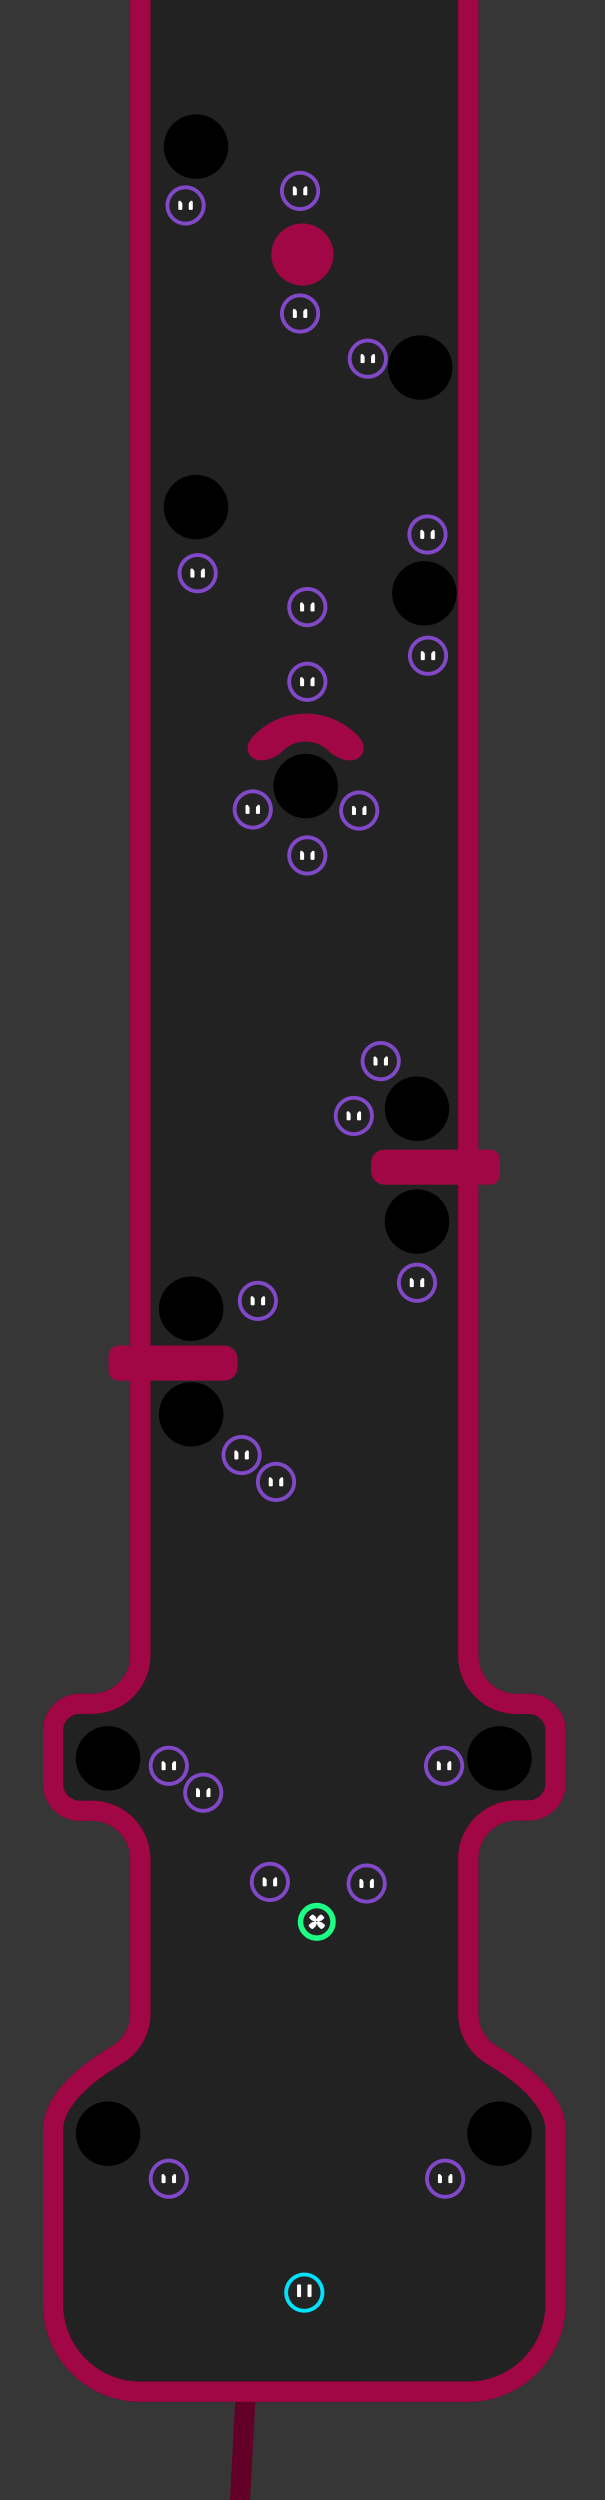
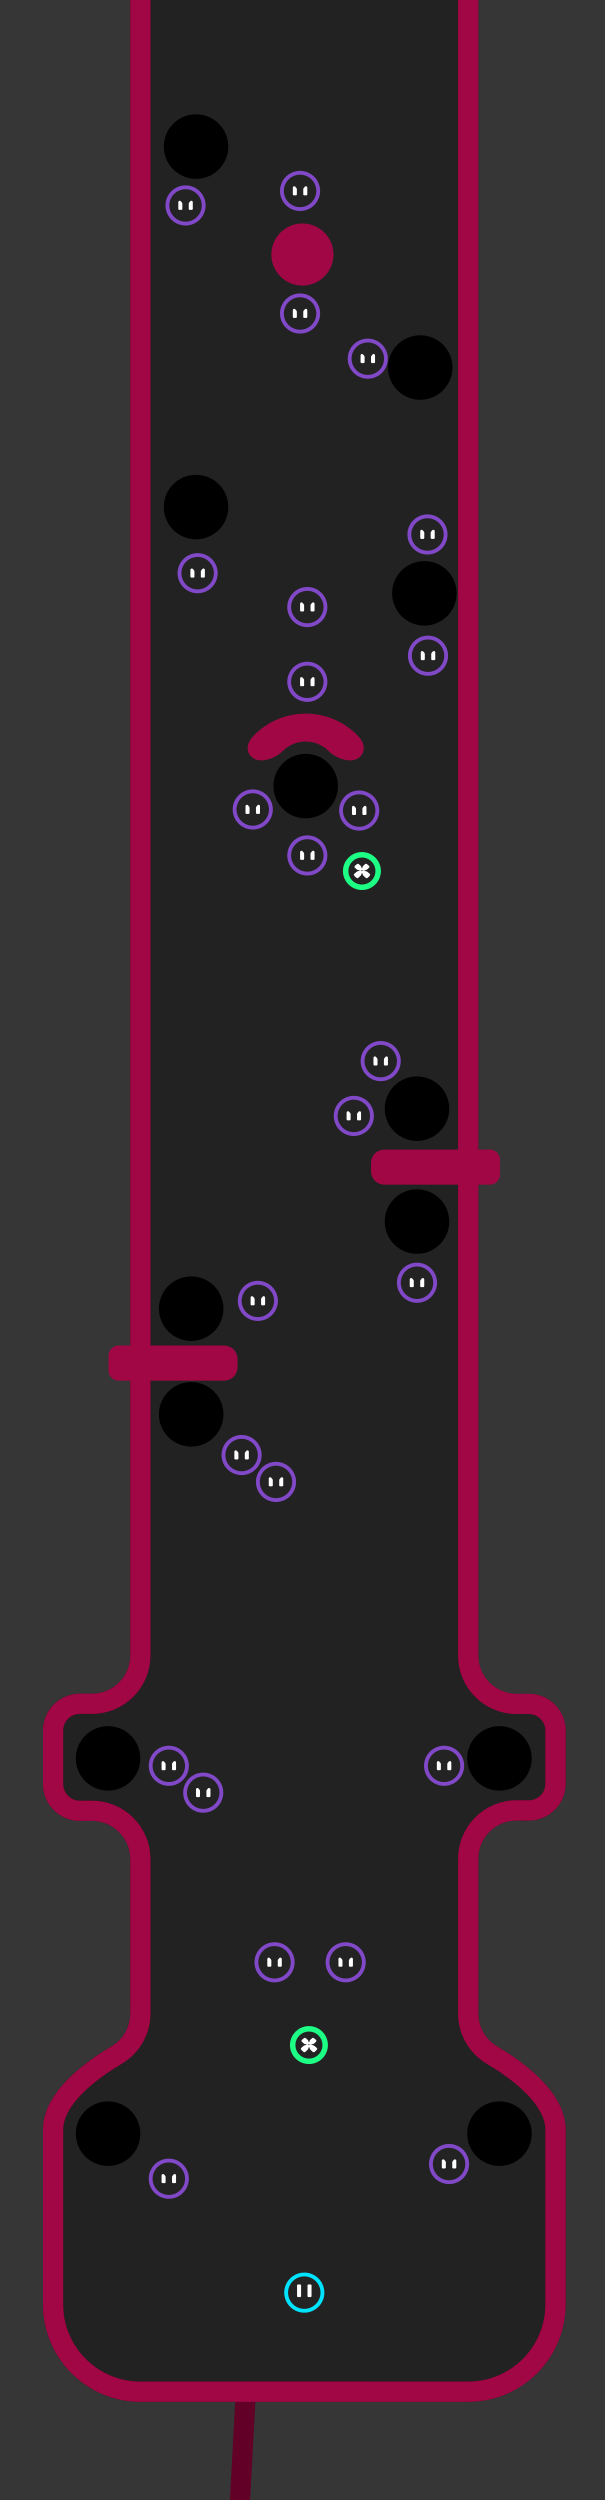
<svg xmlns="http://www.w3.org/2000/svg" width="750px" height="3100px" version="1.1" xml:space="preserve" style="fill-rule:evenodd;clip-rule:evenodd;stroke-linecap:round;stroke-linejoin:round;stroke-miterlimit:1.5;">
  <rect id="Level-intro" x="-0" y="0" width="750" height="3100" style="fill:#222;" />
  <clipPath id="_clip1">
    <rect x="-0" y="0" width="750" height="3100" />
  </clipPath>
  <g clip-path="url(#_clip1)">
    <path id="_-background-" d="M449.667,2965.72l-275.59,-0c-59.744,-0 -108.25,-48.506 -108.25,-108.25l0,-216.5c0,-39.247 46.713,-73.644 78.767,-92.627c18.271,-10.793 29.482,-30.436 29.482,-51.657c-0,-38.078 0,-104.612 0,-191.3c0,-15.913 -6.321,-31.174 -17.573,-42.426c-11.252,-11.252 -26.514,-17.574 -42.427,-17.574c-8.861,0 -15.082,0 -15.082,0c-18.305,0 -33.167,-14.861 -33.167,-33.166l0,-66.334c0,-18.305 14.862,-33.166 33.167,-33.166l15.083,-0c33.137,-0 60,-26.863 60,-60c0,-669.985 0,-2150 0,-2150l-478.077,-4l-0,3582.28l765.327,-0l-11.66,-515.28Z" style="fill:#363636;stroke:#4e001f;stroke-width:25px;" />
    <path id="_-background-1" d="M277.077,3481l742.855,-0l0,-3549.74l-439.355,-0l0,2121.63c0,15.913 6.322,31.174 17.574,42.427c11.252,11.252 26.513,17.573 42.426,17.573l15.25,0c18.214,0 33,14.787 33,33l0,66c0,18.213 -14.786,33 -33,33l-15.25,0c-15.913,0 -31.174,6.322 -42.426,17.574c-11.252,11.252 -17.574,26.513 -17.574,42.426l0,191.8c0,21.222 11.211,40.865 29.483,51.659c32.054,18.981 78.767,53.378 78.767,92.625l0,216.5c0,59.744 -48.505,108.25 -108.25,108.25l-275.759,-0l-27.741,515.28Z" style="fill:#363636;stroke:#620027;stroke-width:25px;" />
    <path id="_-collision-" d="M580.577,-64.951l0,2117.83c0,15.913 6.322,31.174 17.574,42.427c11.252,11.252 26.513,17.573 42.426,17.573l15.25,0c18.214,0 33,14.787 33,33l0,66c0,18.213 -14.786,33 -33,33l-15.25,0c-15.913,0 -31.174,6.322 -42.426,17.574c-11.252,11.252 -17.574,26.513 -17.574,42.426l0,191.8c0,21.222 11.211,40.865 29.483,51.659c32.054,18.981 78.767,53.378 78.767,92.625l0,216.5c0,59.744 -48.505,108.25 -108.25,108.25l-406.5,-0c-59.744,-0 -108.25,-48.506 -108.25,-108.25l0,-216.5c0,-39.247 46.713,-73.644 78.767,-92.627c18.271,-10.793 29.482,-30.436 29.482,-51.657c-0,-38.078 0,-104.612 0,-191.3c0,-15.913 -6.321,-31.174 -17.573,-42.426c-11.252,-11.252 -26.514,-17.574 -42.427,-17.574c-8.861,0 -15.082,0 -15.082,0c-18.305,0 -33.167,-14.861 -33.167,-33.166l0,-66.334c0,-18.305 14.862,-33.166 33.167,-33.166l15.083,-0c33.137,-0 60,-26.863 60,-60c0,-668.402 0,-2121.46 0,-2121.46" style="fill:none;stroke:#a10745;stroke-width:25px;" />
    <g id="Holes">
      <g id="Hole">
        <circle id="holePos" cx="133.994" cy="2180.42" r="40" />
      </g>
      <g id="Hole1">
        <circle id="holePos1" cx="133.994" cy="2645.75" r="40" />
      </g>
      <g id="Hole2">
        <circle id="holePos2" cx="619.327" cy="2180.42" r="40" />
      </g>
      <g id="Hole3">
        <circle id="holePos3" cx="237.077" cy="1753.75" r="40" />
      </g>
      <g id="Hole4">
        <circle id="holePos4" cx="517.077" cy="1514.75" r="40" />
      </g>
      <g id="Hole5">
        <circle id="holePos5" cx="237.077" cy="1622.75" r="40" />
      </g>
      <g id="Hole6">
        <circle id="holePos6" cx="517.077" cy="1374.75" r="40" />
      </g>
      <g id="Hole7">
        <circle id="holePos7" cx="243.077" cy="628.752" r="40" />
      </g>
      <g id="Hole8">
        <circle id="holePos8" cx="243.077" cy="181.752" r="40" />
      </g>
      <g id="Hole9">
        <circle id="holePos9" cx="521.077" cy="455.752" r="40" />
      </g>
      <g id="Hole10">
        <circle id="holePos10" cx="379.077" cy="974.752" r="40" />
      </g>
      <g id="Hole11">
        <circle id="holePos11" cx="526.216" cy="735.752" r="40" />
      </g>
      <path id="_-collision-1" d="M370.757,897.824c11.069,-0.998 16.591,-0.005 16.591,-0.005c16.974,1.811 33.461,9.216 46.46,22.215c14.515,14.515 -7.53,12.318 -17.424,2.424c-20.59,-20.59 -54.023,-20.59 -74.613,0c-9.894,9.894 -31.94,12.091 -17.424,-2.424c12.986,-12.986 29.453,-20.389 46.41,-22.21c2.765,-0.297 9.013,-0.805 16.591,-0.005" style="fill:#a10745;stroke:#a10745;stroke-width:25.03px;" />
      <g id="Hole12">
        <circle id="holePos12" cx="619.327" cy="2645.75" r="40" />
      </g>
    </g>
    <g id="Player">
      <circle id="start" cx="377.327" cy="2842.86" r="22.5" style="fill:#232323;stroke:#00e3ff;stroke-width:4.77px;" />
      <g>
        <path d="M373.355,2833.95l-0,13.167c-0,0.69 -0.56,1.25 -1.25,1.25l-2.5,0c-0.69,0 -1.25,-0.56 -1.25,-1.25l-0,-13.167c-0,-0.689 0.56,-1.25 1.25,-1.25l2.5,0c0.69,0 1.25,0.561 1.25,1.25Z" style="fill:#fff;" />
        <path d="M386.3,2833.95l0,13.167c0,0.69 -0.56,1.25 -1.25,1.25l-2.5,0c-0.69,0 -1.25,-0.56 -1.25,-1.25l0,-13.167c0,-0.689 0.56,-1.25 1.25,-1.25l2.5,0c0.69,0 1.25,0.561 1.25,1.25Z" style="fill:#fff;" />
      </g>
    </g>
    <g id="Enemies">
      <g id="Enemy">
        <circle id="enemyPos" cx="209.327" cy="2701.59" r="22.5" style="fill:#232323;stroke:#8148c8;stroke-width:4.77px;" />
        <g>
          <path d="M204.842,2698.05c0.331,0.398 0.513,0.899 0.513,1.416c-0,1.87 -0,6.366 -0,6.366c-0,0.69 -0.56,1.25 -1.25,1.25l-2.5,0c-0.69,0 -1.25,-0.56 -1.25,-1.25c-0,0 -0,-4.605 -0,-8.369c-0,-0.731 0.458,-1.384 1.145,-1.633c0.688,-0.249 1.458,-0.041 1.926,0.521c0.549,0.658 1.059,1.27 1.416,1.699Z" style="fill:#fff;" />
          <path d="M213.813,2698.05c-0.332,0.398 -0.513,0.899 -0.513,1.416c0,1.87 0,6.366 0,6.366c0,0.69 0.56,1.25 1.25,1.25l2.5,0c0.69,0 1.25,-0.56 1.25,-1.25c0,0 0,-4.605 0,-8.369c0,-0.731 -0.458,-1.384 -1.146,-1.633c-0.687,-0.249 -1.457,-0.041 -1.925,0.521c-0.549,0.658 -1.059,1.27 -1.416,1.699Z" style="fill:#fff;" />
        </g>
      </g>
      <g id="Enemy1">
        <circle id="enemyPos1" cx="209.327" cy="2189.59" r="22.5" style="fill:#232323;stroke:#8148c8;stroke-width:4.77px;" />
        <g>
          <path d="M204.842,2186.05c0.331,0.398 0.513,0.899 0.513,1.416l-0,6.366c-0,0.69 -0.56,1.25 -1.25,1.25l-2.5,0c-0.69,0 -1.25,-0.56 -1.25,-1.25l-0,-8.369c-0,-0.731 0.458,-1.384 1.145,-1.633c0.688,-0.249 1.458,-0.041 1.926,0.521c0.549,0.658 1.059,1.27 1.416,1.699Z" style="fill:#fff;" />
          <path d="M213.813,2186.05c-0.332,0.398 -0.513,0.899 -0.513,1.416c0,1.87 0,6.366 0,6.366c0,0.69 0.56,1.25 1.25,1.25l2.5,0c0.69,0 1.25,-0.56 1.25,-1.25l0,-8.369c0,-0.731 -0.458,-1.384 -1.146,-1.633c-0.687,-0.249 -1.457,-0.041 -1.925,0.521c-0.549,0.658 -1.059,1.27 -1.416,1.699Z" style="fill:#fff;" />
        </g>
      </g>
      <g id="Enemy2">
        <circle id="enemyPos2" cx="550.661" cy="2189.59" r="22.5" style="fill:#232323;stroke:#8148c8;stroke-width:4.77px;" />
        <g>
          <path d="M546.175,2186.05c0.332,0.398 0.513,0.899 0.513,1.416c0,1.87 0,6.366 0,6.366c0,0.69 -0.56,1.25 -1.25,1.25l-2.5,0c-0.69,0 -1.25,-0.56 -1.25,-1.25l0,-8.369c0,-0.731 0.458,-1.384 1.146,-1.633c0.687,-0.249 1.457,-0.041 1.925,0.521c0.549,0.658 1.059,1.27 1.416,1.699Z" style="fill:#fff;" />
          <path d="M555.146,2186.05c-0.331,0.398 -0.513,0.899 -0.513,1.416l0,6.366c0,0.69 0.56,1.25 1.25,1.25l2.5,0c0.69,0 1.25,-0.56 1.25,-1.25l0,-8.369c0,-0.731 -0.458,-1.384 -1.145,-1.633c-0.688,-0.249 -1.458,-0.041 -1.926,0.521c-0.549,0.658 -1.058,1.27 -1.416,1.699Z" style="fill:#fff;" />
        </g>
      </g>
      <g id="Enemy3">
-         <circle id="enemyPos3" cx="454.661" cy="2335.59" r="22.5" style="fill:#232323;stroke:#8148c8;stroke-width:4.77px;" />
-         <g>
-           <path d="M450.175,2332.05c0.332,0.398 0.513,0.899 0.513,1.416c0,1.87 0,6.366 0,6.366c0,0.69 -0.56,1.25 -1.25,1.25l-2.5,0c-0.69,0 -1.25,-0.56 -1.25,-1.25l0,-8.369c0,-0.731 0.458,-1.384 1.146,-1.633c0.687,-0.249 1.457,-0.041 1.925,0.521c0.549,0.658 1.059,1.27 1.416,1.699Z" style="fill:#fff;" />
-           <path d="M459.146,2332.05c-0.331,0.398 -0.513,0.899 -0.513,1.416c0,1.87 0,6.366 0,6.366c0,0.69 0.56,1.25 1.25,1.25l2.5,0c0.69,0 1.25,-0.56 1.25,-1.25l0,-8.369c0,-0.731 -0.458,-1.384 -1.145,-1.633c-0.688,-0.249 -1.458,-0.041 -1.926,0.521c-0.549,0.658 -1.058,1.27 -1.416,1.699Z" style="fill:#fff;" />
+         <circle id="enemyPos3" cx="428.642" cy="2433.25" r="22.5" style="fill:#232323;stroke:#8148c8;stroke-width:4.77px;" />
+         <g>
+           <path d="M424.157,2429.72c0.331,0.397 0.513,0.898 0.513,1.416c-0,1.87 -0,6.366 -0,6.366c-0,0.69 -0.56,1.25 -1.25,1.25l-2.5,-0c-0.69,-0 -1.25,-0.56 -1.25,-1.25l-0,-8.369c-0,-0.732 0.458,-1.385 1.145,-1.633c0.688,-0.249 1.458,-0.041 1.926,0.521c0.549,0.658 1.059,1.27 1.416,1.699Z" style="fill:#fff;" />
+           <path d="M433.128,2429.72c-0.332,0.397 -0.513,0.898 -0.513,1.416c-0,1.87 -0,6.366 -0,6.366c-0,0.69 0.56,1.25 1.25,1.25l2.5,-0c0.69,-0 1.25,-0.56 1.25,-1.25l-0,-8.369c-0,-0.732 -0.458,-1.385 -1.146,-1.633c-0.687,-0.249 -1.457,-0.041 -1.925,0.521c-0.549,0.658 -1.059,1.27 -1.416,1.699Z" style="fill:#fff;" />
        </g>
      </g>
      <g id="Enemy4">
-         <circle id="enemyPos4" cx="334.661" cy="2333.59" r="22.5" style="fill:#232323;stroke:#8148c8;stroke-width:4.77px;" />
-         <g>
-           <path d="M330.175,2330.05c0.332,0.398 0.513,0.899 0.513,1.416c0,1.87 0,6.366 0,6.366c0,0.69 -0.56,1.25 -1.25,1.25l-2.5,0c-0.69,0 -1.25,-0.56 -1.25,-1.25l0,-8.369c0,-0.731 0.458,-1.384 1.146,-1.633c0.687,-0.249 1.457,-0.041 1.925,0.521c0.549,0.658 1.059,1.27 1.416,1.699Z" style="fill:#fff;" />
-           <path d="M339.146,2330.05c-0.331,0.398 -0.513,0.899 -0.513,1.416c0,1.87 0,6.366 0,6.366c0,0.69 0.56,1.25 1.25,1.25l2.5,0c0.69,0 1.25,-0.56 1.25,-1.25l0,-8.369c0,-0.731 -0.458,-1.384 -1.145,-1.633c-0.688,-0.249 -1.458,-0.041 -1.926,0.521c-0.549,0.658 -1.058,1.27 -1.416,1.699Z" style="fill:#fff;" />
+         <circle id="enemyPos4" cx="340.435" cy="2433.25" r="22.5" style="fill:#232323;stroke:#8148c8;stroke-width:4.77px;" />
+         <g>
+           <path d="M335.95,2429.72c0.331,0.397 0.512,0.898 0.512,1.416c0,1.87 0,6.366 0,6.366c0,0.69 -0.56,1.25 -1.25,1.25l-2.5,-0c-0.689,-0 -1.25,-0.56 -1.25,-1.25l0,-8.369c0,-0.732 0.458,-1.385 1.146,-1.633c0.688,-0.249 1.458,-0.041 1.926,0.521c0.548,0.658 1.058,1.27 1.416,1.699Z" style="fill:#fff;" />
+           <path d="M344.92,2429.72c-0.331,0.397 -0.512,0.898 -0.512,1.416c-0,1.87 -0,6.366 -0,6.366c-0,0.69 0.56,1.25 1.25,1.25l2.5,-0c0.69,-0 1.25,-0.56 1.25,-1.25l-0,-8.369c-0,-0.732 -0.458,-1.385 -1.146,-1.633c-0.688,-0.249 -1.458,-0.041 -1.926,0.521c-0.548,0.658 -1.058,1.27 -1.416,1.699Z" style="fill:#fff;" />
        </g>
      </g>
      <g id="Enemy5">
-         <circle id="enemyPos5" cx="551.994" cy="2701.59" r="22.5" style="fill:#232323;stroke:#8148c8;stroke-width:4.77px;" />
-         <g>
-           <path d="M547.509,2698.05c0.331,0.398 0.512,0.899 0.512,1.416c0,1.87 0,6.366 0,6.366c0,0.69 -0.56,1.25 -1.25,1.25l-2.5,0c-0.689,0 -1.25,-0.56 -1.25,-1.25c0,0 0,-4.605 0,-8.369c0,-0.731 0.458,-1.384 1.146,-1.633c0.688,-0.249 1.458,-0.041 1.926,0.521c0.548,0.658 1.058,1.27 1.416,1.699Z" style="fill:#fff;" />
-           <path d="M556.479,2698.05c-0.331,0.398 -0.512,0.899 -0.512,1.416c-0,1.87 -0,6.366 -0,6.366c-0,0.69 0.56,1.25 1.25,1.25l2.5,0c0.69,0 1.25,-0.56 1.25,-1.25c-0,0 -0,-4.605 -0,-8.369c-0,-0.731 -0.458,-1.384 -1.146,-1.633c-0.688,-0.249 -1.458,-0.041 -1.926,0.521c-0.548,0.658 -1.058,1.27 -1.416,1.699Z" style="fill:#fff;" />
+         <circle id="enemyPos5" cx="556.827" cy="2683.39" r="22.5" style="fill:#232323;stroke:#8148c8;stroke-width:4.77px;" />
+         <g>
+           <path d="M552.342,2679.86c0.331,0.398 0.513,0.899 0.513,1.416c-0,1.87 -0,6.366 -0,6.366c-0,0.69 -0.56,1.25 -1.25,1.25l-2.5,0c-0.69,0 -1.25,-0.56 -1.25,-1.25c-0,0 -0,-4.605 -0,-8.369c-0,-0.731 0.458,-1.384 1.145,-1.633c0.688,-0.249 1.458,-0.041 1.926,0.521c0.549,0.658 1.059,1.27 1.416,1.699Z" style="fill:#fff;" />
+           <path d="M561.313,2679.86c-0.332,0.398 -0.513,0.899 -0.513,1.416c0,1.87 0,6.366 0,6.366c0,0.69 0.56,1.25 1.25,1.25l2.5,0c0.69,0 1.25,-0.56 1.25,-1.25c0,0 0,-4.605 0,-8.369c0,-0.731 -0.458,-1.384 -1.146,-1.633c-0.687,-0.249 -1.457,-0.041 -1.925,0.521c-0.549,0.658 -1.059,1.27 -1.416,1.699Z" style="fill:#fff;" />
        </g>
      </g>
      <g id="Enemy6">
        <circle id="enemyPos6" cx="251.994" cy="2222.92" r="22.5" style="fill:#232323;stroke:#8148c8;stroke-width:4.77px;" />
        <g>
          <path d="M247.509,2219.39c0.331,0.397 0.512,0.898 0.512,1.416c0,1.869 0,6.365 0,6.365c0,0.69 -0.56,1.25 -1.25,1.25l-2.5,0c-0.689,0 -1.25,-0.56 -1.25,-1.25c0,0 0,-4.605 0,-8.369c0,-0.731 0.458,-1.384 1.146,-1.633c0.688,-0.249 1.458,-0.04 1.926,0.521c0.548,0.659 1.058,1.271 1.416,1.7Z" style="fill:#fff;" />
          <path d="M256.479,2219.39c-0.331,0.397 -0.512,0.898 -0.512,1.416c-0,1.869 -0,6.365 -0,6.365c-0,0.69 0.56,1.25 1.25,1.25l2.5,0c0.69,0 1.25,-0.56 1.25,-1.25c-0,0 -0,-4.605 -0,-8.369c-0,-0.731 -0.458,-1.384 -1.146,-1.633c-0.688,-0.249 -1.458,-0.04 -1.926,0.521c-0.548,0.659 -1.058,1.271 -1.416,1.7Z" style="fill:#fff;" />
        </g>
      </g>
      <g id="Enemy7">
        <circle id="enemyPos7" cx="299.577" cy="1804.25" r="22.5" style="fill:#232323;stroke:#8148c8;stroke-width:4.77px;" />
        <g>
          <path d="M295.092,1800.72c0.331,0.397 0.513,0.898 0.513,1.416l-0,6.366c-0,0.69 -0.56,1.25 -1.25,1.25l-2.5,-0c-0.69,-0 -1.25,-0.56 -1.25,-1.25l-0,-8.369c-0,-0.732 0.458,-1.384 1.145,-1.633c0.688,-0.249 1.458,-0.041 1.926,0.521c0.549,0.658 1.059,1.27 1.416,1.699Z" style="fill:#fff;" />
          <path d="M304.063,1800.72c-0.332,0.397 -0.513,0.898 -0.513,1.416c0,1.87 0,6.366 0,6.366c0,0.69 0.56,1.25 1.25,1.25l2.5,-0c0.69,-0 1.25,-0.56 1.25,-1.25l0,-8.369c0,-0.732 -0.458,-1.384 -1.146,-1.633c-0.687,-0.249 -1.457,-0.041 -1.925,0.521c-0.549,0.658 -1.059,1.27 -1.416,1.699Z" style="fill:#fff;" />
        </g>
      </g>
      <g id="Enemy8">
        <circle id="enemyPos8" cx="319.744" cy="1613.09" r="22.5" style="fill:#232323;stroke:#8148c8;stroke-width:4.77px;" />
        <g>
          <path d="M315.259,1609.55c0.331,0.398 0.512,0.899 0.512,1.416c0,1.87 0,6.366 0,6.366c0,0.69 -0.56,1.25 -1.25,1.25l-2.5,0c-0.689,0 -1.25,-0.56 -1.25,-1.25l0,-8.369c0,-0.731 0.459,-1.384 1.146,-1.633c0.688,-0.249 1.458,-0.041 1.926,0.521c0.548,0.659 1.058,1.27 1.416,1.699Z" style="fill:#fff;" />
          <path d="M324.229,1609.55c-0.331,0.398 -0.512,0.899 -0.512,1.416c-0,1.87 -0,6.366 -0,6.366c-0,0.69 0.56,1.25 1.25,1.25l2.5,0c0.69,0 1.25,-0.56 1.25,-1.25c-0,0 -0,-4.605 -0,-8.369c-0,-0.731 -0.458,-1.384 -1.146,-1.633c-0.688,-0.249 -1.457,-0.041 -1.926,0.521c-0.548,0.659 -1.058,1.27 -1.416,1.699Z" style="fill:#fff;" />
        </g>
      </g>
      <g id="Enemy9">
        <circle id="enemyPos9" cx="472.077" cy="1315.75" r="22.5" style="fill:#232323;stroke:#8148c8;stroke-width:4.77px;" />
        <g>
          <path d="M467.592,1312.22c0.331,0.397 0.513,0.899 0.513,1.416c-0,1.87 -0,6.366 -0,6.366c-0,0.69 -0.56,1.25 -1.25,1.25l-2.5,-0c-0.69,-0 -1.25,-0.56 -1.25,-1.25c-0,-0 -0,-4.606 -0,-8.369c-0,-0.731 0.458,-1.384 1.145,-1.633c0.688,-0.249 1.458,-0.041 1.926,0.521c0.549,0.658 1.059,1.27 1.416,1.699Z" style="fill:#fff;" />
          <path d="M476.563,1312.22c-0.332,0.397 -0.513,0.899 -0.513,1.416c0,1.87 0,6.366 0,6.366c0,0.69 0.56,1.25 1.25,1.25l2.5,-0c0.69,-0 1.25,-0.56 1.25,-1.25l0,-8.369c0,-0.731 -0.458,-1.384 -1.146,-1.633c-0.687,-0.249 -1.457,-0.041 -1.925,0.521c-0.549,0.658 -1.059,1.27 -1.416,1.699Z" style="fill:#fff;" />
        </g>
      </g>
      <g id="Enemy10">
        <circle id="enemyPos10" cx="438.744" cy="1383.75" r="22.5" style="fill:#232323;stroke:#8148c8;stroke-width:4.77px;" />
        <g>
          <path d="M434.259,1380.22c0.331,0.397 0.512,0.899 0.512,1.416l0,6.366c0,0.69 -0.56,1.25 -1.25,1.25l-2.5,-0c-0.689,-0 -1.25,-0.56 -1.25,-1.25l0,-8.369c0,-0.731 0.458,-1.384 1.146,-1.633c0.688,-0.249 1.458,-0.041 1.926,0.521c0.548,0.658 1.058,1.27 1.416,1.699Z" style="fill:#fff;" />
          <path d="M443.229,1380.22c-0.331,0.397 -0.512,0.899 -0.512,1.416c-0,1.87 -0,6.366 -0,6.366c-0,0.69 0.56,1.25 1.25,1.25l2.5,-0c0.69,-0 1.25,-0.56 1.25,-1.25l-0,-8.369c-0,-0.731 -0.458,-1.384 -1.146,-1.633c-0.688,-0.249 -1.458,-0.041 -1.926,0.521c-0.548,0.658 -1.058,1.27 -1.416,1.699Z" style="fill:#fff;" />
        </g>
      </g>
      <g id="Enemy11">
        <circle id="enemyPos11" cx="530.744" cy="813.085" r="22.5" style="fill:#232323;stroke:#8148c8;stroke-width:4.77px;" />
        <g>
          <path d="M526.259,809.553c0.331,0.398 0.512,0.899 0.512,1.416c0,1.87 0,6.366 0,6.366c0,0.69 -0.56,1.25 -1.25,1.25l-2.5,0c-0.689,0 -1.25,-0.56 -1.25,-1.25l0,-8.369c0,-0.731 0.458,-1.384 1.146,-1.633c0.688,-0.249 1.458,-0.041 1.926,0.521c0.548,0.659 1.058,1.27 1.416,1.699Z" style="fill:#fff;" />
          <path d="M535.229,809.553c-0.331,0.398 -0.512,0.899 -0.512,1.416c-0,1.87 -0,6.366 -0,6.366c-0,0.69 0.56,1.25 1.25,1.25l2.5,0c0.69,0 1.25,-0.56 1.25,-1.25l-0,-8.369c-0,-0.731 -0.458,-1.384 -1.146,-1.633c-0.688,-0.249 -1.458,-0.041 -1.926,0.521c-0.548,0.659 -1.058,1.27 -1.416,1.699Z" style="fill:#fff;" />
        </g>
      </g>
      <g id="Enemy12">
        <circle id="enemyPos12" cx="313.411" cy="1003.75" r="22.5" style="fill:#232323;stroke:#8148c8;stroke-width:4.77px;" />
        <g>
          <path d="M308.925,1000.22c0.332,0.397 0.513,0.899 0.513,1.416l0,6.366c0,0.69 -0.56,1.25 -1.25,1.25l-2.5,-0c-0.69,-0 -1.25,-0.56 -1.25,-1.25l0,-8.369c0,-0.732 0.458,-1.384 1.146,-1.633c0.687,-0.249 1.457,-0.041 1.925,0.521c0.549,0.658 1.059,1.27 1.416,1.699Z" style="fill:#fff;" />
          <path d="M317.896,1000.22c-0.331,0.397 -0.513,0.899 -0.513,1.416c0,1.87 0,6.366 0,6.366c0,0.69 0.56,1.25 1.25,1.25l2.5,-0c0.69,-0 1.25,-0.56 1.25,-1.25l0,-8.369c0,-0.732 -0.458,-1.384 -1.145,-1.633c-0.688,-0.249 -1.458,-0.041 -1.926,0.521c-0.549,0.658 -1.058,1.27 -1.416,1.699Z" style="fill:#fff;" />
        </g>
      </g>
      <g id="Enemy13">
        <circle id="enemyPos13" cx="445.411" cy="1005.09" r="22.5" style="fill:#232323;stroke:#8148c8;stroke-width:4.77px;" />
        <g>
          <path d="M440.925,1001.55c0.332,0.398 0.513,0.899 0.513,1.416l0,6.366c0,0.69 -0.56,1.25 -1.25,1.25l-2.5,0c-0.69,0 -1.25,-0.56 -1.25,-1.25l0,-8.369c0,-0.731 0.458,-1.384 1.146,-1.633c0.687,-0.249 1.457,-0.041 1.925,0.521c0.549,0.659 1.059,1.27 1.416,1.699Z" style="fill:#fff;" />
          <path d="M449.896,1001.55c-0.331,0.398 -0.513,0.899 -0.513,1.416l0,6.366c0,0.69 0.56,1.25 1.25,1.25l2.5,0c0.69,0 1.25,-0.56 1.25,-1.25l0,-8.369c0,-0.731 -0.458,-1.384 -1.145,-1.633c-0.688,-0.249 -1.458,-0.041 -1.926,0.521c-0.549,0.659 -1.058,1.27 -1.416,1.699Z" style="fill:#fff;" />
        </g>
      </g>
      <g id="Enemy14">
        <circle id="enemyPos14" cx="381.077" cy="1060.75" r="22.5" style="fill:#232323;stroke:#8148c8;stroke-width:4.77px;" />
        <g>
          <path d="M376.592,1057.22c0.331,0.397 0.513,0.899 0.513,1.416l-0,6.366c-0,0.69 -0.56,1.25 -1.25,1.25l-2.5,-0c-0.69,-0 -1.25,-0.56 -1.25,-1.25l-0,-8.369c-0,-0.731 0.458,-1.384 1.145,-1.633c0.688,-0.249 1.458,-0.041 1.926,0.521c0.549,0.658 1.059,1.27 1.416,1.699Z" style="fill:#fff;" />
          <path d="M385.563,1057.22c-0.332,0.397 -0.513,0.899 -0.513,1.416c0,1.87 0,6.366 0,6.366c0,0.69 0.56,1.25 1.25,1.25l2.5,-0c0.69,-0 1.25,-0.56 1.25,-1.25l0,-8.369c0,-0.731 -0.458,-1.384 -1.146,-1.633c-0.687,-0.249 -1.457,-0.041 -1.925,0.521c-0.549,0.658 -1.059,1.27 -1.416,1.699Z" style="fill:#fff;" />
        </g>
      </g>
      <g id="Enemy15">
        <circle id="enemyPos15" cx="381.077" cy="845.419" r="22.5" style="fill:#232323;stroke:#8148c8;stroke-width:4.77px;" />
        <g>
          <path d="M376.592,841.887c0.331,0.397 0.513,0.898 0.513,1.416l-0,6.366c-0,0.689 -0.56,1.25 -1.25,1.25l-2.5,-0c-0.69,-0 -1.25,-0.561 -1.25,-1.25l-0,-8.37c-0,-0.731 0.458,-1.384 1.145,-1.633c0.688,-0.249 1.458,-0.04 1.926,0.522c0.549,0.658 1.059,1.27 1.416,1.699Z" style="fill:#fff;" />
          <path d="M385.563,841.887c-0.332,0.397 -0.513,0.898 -0.513,1.416c0,1.869 0,6.366 0,6.366c0,0.689 0.56,1.25 1.25,1.25l2.5,-0c0.69,-0 1.25,-0.561 1.25,-1.25l0,-8.37c0,-0.731 -0.458,-1.384 -1.146,-1.633c-0.687,-0.249 -1.457,-0.04 -1.925,0.522c-0.549,0.658 -1.059,1.27 -1.416,1.699Z" style="fill:#fff;" />
        </g>
      </g>
      <g id="Enemy16">
        <circle id="enemyPos16" cx="530.077" cy="662.752" r="22.5" style="fill:#232323;stroke:#8148c8;stroke-width:4.77px;" />
        <g>
          <path d="M525.592,659.22c0.331,0.398 0.513,0.899 0.513,1.416l-0,6.366c-0,0.69 -0.56,1.25 -1.25,1.25l-2.5,-0c-0.69,-0 -1.25,-0.56 -1.25,-1.25l-0,-8.369c-0,-0.731 0.458,-1.384 1.145,-1.633c0.688,-0.249 1.458,-0.041 1.926,0.521c0.549,0.658 1.059,1.27 1.416,1.699Z" style="fill:#fff;" />
          <path d="M534.563,659.22c-0.332,0.398 -0.513,0.899 -0.513,1.416c0,1.87 0,6.366 0,6.366c0,0.69 0.56,1.25 1.25,1.25l2.5,-0c0.69,-0 1.25,-0.56 1.25,-1.25l0,-8.369c0,-0.731 -0.458,-1.384 -1.146,-1.633c-0.687,-0.249 -1.457,-0.041 -1.925,0.521c-0.549,0.658 -1.059,1.27 -1.416,1.699Z" style="fill:#fff;" />
        </g>
      </g>
      <g id="Enemy17">
        <circle id="enemyPos17" cx="372.077" cy="388.752" r="22.5" style="fill:#232323;stroke:#8148c8;stroke-width:4.77px;" />
        <g>
          <path d="M367.592,385.22c0.331,0.398 0.513,0.899 0.513,1.416c-0,1.87 -0,6.366 -0,6.366c-0,0.69 -0.56,1.25 -1.25,1.25l-2.5,-0c-0.69,-0 -1.25,-0.56 -1.25,-1.25l-0,-8.369c-0,-0.731 0.458,-1.384 1.145,-1.633c0.688,-0.249 1.458,-0.041 1.926,0.521c0.549,0.658 1.059,1.27 1.416,1.699Z" style="fill:#fff;" />
          <path d="M376.563,385.22c-0.332,0.398 -0.513,0.899 -0.513,1.416c0,1.87 0,6.366 0,6.366c0,0.69 0.56,1.25 1.25,1.25l2.5,-0c0.69,-0 1.25,-0.56 1.25,-1.25l0,-8.369c0,-0.731 -0.458,-1.384 -1.146,-1.633c-0.687,-0.249 -1.457,-0.041 -1.925,0.521c-0.549,0.658 -1.059,1.27 -1.416,1.699Z" style="fill:#fff;" />
        </g>
      </g>
      <g id="Enemy18">
        <circle id="enemyPos18" cx="372.077" cy="236.752" r="22.5" style="fill:#232323;stroke:#8148c8;stroke-width:4.77px;" />
        <g>
          <path d="M367.592,233.22c0.331,0.398 0.513,0.899 0.513,1.416c-0,1.87 -0,6.366 -0,6.366c-0,0.69 -0.56,1.25 -1.25,1.25l-2.5,-0c-0.69,-0 -1.25,-0.56 -1.25,-1.25l-0,-8.369c-0,-0.731 0.458,-1.384 1.145,-1.633c0.688,-0.249 1.458,-0.041 1.926,0.521c0.549,0.658 1.059,1.27 1.416,1.699Z" style="fill:#fff;" />
          <path d="M376.563,233.22c-0.332,0.398 -0.513,0.899 -0.513,1.416c0,1.87 0,6.366 0,6.366c0,0.69 0.56,1.25 1.25,1.25l2.5,-0c0.69,-0 1.25,-0.56 1.25,-1.25l0,-8.369c0,-0.731 -0.458,-1.384 -1.146,-1.633c-0.687,-0.249 -1.457,-0.041 -1.925,0.521c-0.549,0.658 -1.059,1.27 -1.416,1.699Z" style="fill:#fff;" />
        </g>
      </g>
      <g id="Enemy19">
        <circle id="enemyPos19" cx="230.077" cy="254.752" r="22.5" style="fill:#232323;stroke:#8148c8;stroke-width:4.77px;" />
        <g>
          <path d="M225.592,251.22c0.331,0.398 0.513,0.899 0.513,1.416c-0,1.87 -0,6.366 -0,6.366c-0,0.69 -0.56,1.25 -1.25,1.25l-2.5,-0c-0.69,-0 -1.25,-0.56 -1.25,-1.25l-0,-8.369c-0,-0.731 0.458,-1.384 1.145,-1.633c0.688,-0.249 1.458,-0.041 1.926,0.521c0.549,0.658 1.059,1.27 1.416,1.699Z" style="fill:#fff;" />
          <path d="M234.563,251.22c-0.332,0.398 -0.513,0.899 -0.513,1.416c0,1.87 0,6.366 0,6.366c0,0.69 0.56,1.25 1.25,1.25l2.5,-0c0.69,-0 1.25,-0.56 1.25,-1.25l0,-8.369c0,-0.731 -0.458,-1.384 -1.146,-1.633c-0.687,-0.249 -1.457,-0.041 -1.925,0.521c-0.549,0.658 -1.059,1.27 -1.416,1.699Z" style="fill:#fff;" />
        </g>
      </g>
      <g id="Enemy20">
        <circle id="enemyPos20" cx="456.077" cy="444.752" r="22.5" style="fill:#232323;stroke:#8148c8;stroke-width:4.77px;" />
        <g>
          <path d="M451.592,441.22c0.331,0.398 0.513,0.899 0.513,1.416c-0,1.87 -0,6.366 -0,6.366c-0,0.69 -0.56,1.25 -1.25,1.25l-2.5,-0c-0.69,-0 -1.25,-0.56 -1.25,-1.25l-0,-8.369c-0,-0.731 0.458,-1.384 1.145,-1.633c0.688,-0.249 1.458,-0.041 1.926,0.521c0.549,0.658 1.059,1.27 1.416,1.699Z" style="fill:#fff;" />
          <path d="M460.563,441.22c-0.332,0.398 -0.513,0.899 -0.513,1.416l0,6.366c0,0.69 0.56,1.25 1.25,1.25l2.5,-0c0.69,-0 1.25,-0.56 1.25,-1.25l0,-8.369c0,-0.731 -0.458,-1.384 -1.146,-1.633c-0.687,-0.249 -1.457,-0.041 -1.925,0.521c-0.549,0.658 -1.059,1.27 -1.416,1.699Z" style="fill:#fff;" />
        </g>
      </g>
      <g id="Enemy21">
        <circle id="enemyPos21" cx="381.077" cy="752.752" r="22.5" style="fill:#232323;stroke:#8148c8;stroke-width:4.77px;" />
        <g>
          <path d="M376.592,749.22c0.331,0.398 0.513,0.899 0.513,1.416l-0,6.366c-0,0.69 -0.56,1.25 -1.25,1.25l-2.5,-0c-0.69,-0 -1.25,-0.56 -1.25,-1.25l-0,-8.369c-0,-0.731 0.458,-1.384 1.145,-1.633c0.688,-0.249 1.458,-0.041 1.926,0.521c0.549,0.658 1.059,1.27 1.416,1.699Z" style="fill:#fff;" />
          <path d="M385.563,749.22c-0.332,0.398 -0.513,0.899 -0.513,1.416c0,1.87 0,6.366 0,6.366c0,0.69 0.56,1.25 1.25,1.25l2.5,-0c0.69,-0 1.25,-0.56 1.25,-1.25l0,-8.369c0,-0.731 -0.458,-1.384 -1.146,-1.633c-0.687,-0.249 -1.457,-0.041 -1.925,0.521c-0.549,0.658 -1.059,1.27 -1.416,1.699Z" style="fill:#fff;" />
        </g>
      </g>
      <g id="Enemy22">
        <circle id="enemyPos22" cx="245.077" cy="710.752" r="22.5" style="fill:#232323;stroke:#8148c8;stroke-width:4.77px;" />
        <g>
          <path d="M240.592,707.22c0.331,0.398 0.513,0.899 0.513,1.416c-0,1.87 -0,6.366 -0,6.366c-0,0.69 -0.56,1.25 -1.25,1.25l-2.5,-0c-0.69,-0 -1.25,-0.56 -1.25,-1.25l-0,-8.369c-0,-0.731 0.458,-1.384 1.145,-1.633c0.688,-0.249 1.458,-0.041 1.926,0.521c0.549,0.658 1.059,1.27 1.416,1.699Z" style="fill:#fff;" />
          <path d="M249.563,707.22c-0.332,0.398 -0.513,0.899 -0.513,1.416c0,1.87 0,6.366 0,6.366c0,0.69 0.56,1.25 1.25,1.25l2.5,-0c0.69,-0 1.25,-0.56 1.25,-1.25l0,-8.369c0,-0.731 -0.458,-1.384 -1.146,-1.633c-0.687,-0.249 -1.457,-0.041 -1.925,0.521c-0.549,0.658 -1.059,1.27 -1.416,1.699Z" style="fill:#fff;" />
        </g>
      </g>
      <g id="Enemy23">
        <circle id="enemyPos23" cx="342.244" cy="1837.59" r="22.5" style="fill:#232323;stroke:#8148c8;stroke-width:4.77px;" />
        <g>
          <path d="M337.759,1834.05c0.331,0.398 0.512,0.899 0.512,1.416l0,6.366c0,0.69 -0.56,1.25 -1.25,1.25l-2.5,0c-0.689,0 -1.25,-0.56 -1.25,-1.25l0,-8.369c0,-0.731 0.459,-1.384 1.146,-1.633c0.688,-0.249 1.458,-0.041 1.926,0.521c0.548,0.658 1.058,1.27 1.416,1.699Z" style="fill:#fff;" />
          <path d="M346.729,1834.05c-0.331,0.398 -0.512,0.899 -0.512,1.416c-0,1.87 -0,6.366 -0,6.366c-0,0.69 0.56,1.25 1.25,1.25l2.5,0c0.69,0 1.25,-0.56 1.25,-1.25c-0,0 -0,-4.605 -0,-8.369c-0,-0.731 -0.458,-1.384 -1.146,-1.633c-0.688,-0.249 -1.457,-0.041 -1.926,0.521c-0.548,0.658 -1.058,1.27 -1.416,1.699Z" style="fill:#fff;" />
        </g>
      </g>
      <g id="Enemy24">
        <circle id="enemyPos24" cx="517.077" cy="1590.59" r="22.5" style="fill:#232323;stroke:#8148c8;stroke-width:4.77px;" />
        <g>
          <path d="M512.592,1587.05c0.331,0.398 0.513,0.899 0.513,1.416l-0,6.366c-0,0.69 -0.56,1.25 -1.25,1.25l-2.5,0c-0.69,0 -1.25,-0.56 -1.25,-1.25l-0,-8.369c-0,-0.731 0.458,-1.384 1.145,-1.633c0.688,-0.249 1.458,-0.041 1.926,0.521c0.549,0.659 1.059,1.27 1.416,1.699Z" style="fill:#fff;" />
          <path d="M521.563,1587.05c-0.332,0.398 -0.513,0.899 -0.513,1.416c0,1.87 0,6.366 0,6.366c0,0.69 0.56,1.25 1.25,1.25l2.5,0c0.69,0 1.25,-0.56 1.25,-1.25l0,-8.369c0,-0.731 -0.458,-1.384 -1.146,-1.633c-0.687,-0.249 -1.457,-0.041 -1.925,0.521c-0.549,0.659 -1.059,1.27 -1.416,1.699Z" style="fill:#fff;" />
        </g>
      </g>
    </g>
    <path id="_-collision-2" d="M176.099,1681c-0,-0 82.685,-0 102,-0c1.061,-0 2.078,0.421 2.828,1.171c0.75,0.751 1.172,1.768 1.172,2.829c-0,3.106 -0,7.394 -0,10.5c-0,2.209 -1.791,4 -4,4c-22.373,-0 -131,-0 -131,-0l-0,-18.5l68.5,-0" style="fill:#676767;stroke:#a10745;stroke-width:25px;" />
    <path id="_-collision-3" d="M578.505,1456.5l-102,-0c-1.061,-0 -2.079,-0.422 -2.829,-1.172c-0.75,-0.75 -1.171,-1.767 -1.171,-2.828c-0,-3.106 -0,-7.394 -0,-10.5c-0,-2.209 1.791,-4 4,-4c22.372,-0 131,-0 131,-0l-0,18.5l-68.5,-0" style="fill:#676767;stroke:#a10745;stroke-width:25px;" />
    <circle id="_-collisionCircle-" cx="375" cy="315.621" r="26" style="fill:#a10745;stroke:#a10745;stroke-width:25.03px;" />
    <g id="PowerPuck">
-       <circle id="powerPos" cx="392.785" cy="2383.08" r="20.142" style="fill:#232323;stroke:#1cfe84;stroke-width:6.79px;" />
+       <circle id="powerPos" cx="383.077" cy="2535.89" r="20.142" style="fill:#232323;stroke:#1cfe84;stroke-width:6.79px;" />
      <g>
        <g id="eyes">
          <g id="powerpuck-right-eye">
            <g>
-               <path id="right-eye" d="M387.335,2381.67c-0.383,-0.102 -0.728,-0.291 -1.002,-0.554c-0.85,-0.817 -1.696,-1.636 -2.54,-2.458c-0.417,-0.407 -0.458,-1.174 0.124,-1.667c0.641,-0.543 1.28,-1.087 1.919,-1.632c0.572,-0.489 1.371,-0.398 1.797,-0c1.544,1.44 3.097,2.87 4.659,4.291c0.511,0.464 0.774,1.307 0.295,2.059c-0.483,0.761 -1.436,0.969 -2.137,0.784c-1.038,-0.274 -2.077,-0.548 -3.115,-0.823Z" style="fill:#fff;" />
-               <path id="right-eye1" d="M391.884,2377.6c-0.11,-0.352 -0.315,-0.656 -0.578,-0.895c-0.851,-0.773 -1.7,-1.548 -2.546,-2.327c-0.423,-0.39 -1.215,-0.486 -1.781,0c-0.627,0.539 -1.255,1.076 -1.884,1.612c-0.576,0.49 -0.519,1.248 -0.106,1.645c1.542,1.483 3.094,2.955 4.655,4.418c0.543,0.507 1.471,0.704 2.279,0.267c0.757,-0.409 1.061,-1.257 0.841,-1.943c-0.295,-0.925 -0.588,-1.851 -0.88,-2.777Z" style="fill:#fff;" />
-             </g>
-             <g>
-               <path id="right-eye2" d="M391.874,2387.82c-0.122,0.399 -0.351,0.745 -0.645,1.019c-0.994,0.924 -1.992,1.844 -2.994,2.761c-0.485,0.444 -1.431,0.629 -2.07,-0c-0.651,-0.641 -1.3,-1.284 -1.947,-1.929c-0.62,-0.619 -0.345,-1.481 0.121,-1.891c1.772,-1.56 3.534,-3.131 5.284,-4.714c0.555,-0.502 1.481,-0.713 2.3,-0.27c0.774,0.42 1.085,1.294 0.872,2c-0.305,1.009 -0.612,2.017 -0.921,3.024Z" style="fill:#fff;" />
-               <path id="right-eye3" d="M387.262,2383.46c-0.407,0.106 -0.773,0.303 -1.075,0.569c-0.993,0.877 -1.989,1.75 -2.988,2.619c-0.461,0.402 -0.751,1.253 -0.139,1.868c0.635,0.637 1.271,1.272 1.909,1.906c0.631,0.625 1.57,0.434 2.051,-0c1.774,-1.605 3.537,-3.221 5.288,-4.849c0.527,-0.49 0.791,-1.373 0.288,-2.154c-0.491,-0.763 -1.438,-0.978 -2.148,-0.792c-1.062,0.278 -2.124,0.556 -3.186,0.833Z" style="fill:#fff;" />
+               <path id="right-eye" d="M377.628,2534.48c-0.383,-0.101 -0.728,-0.291 -1.002,-0.554c-0.85,-0.816 -1.697,-1.635 -2.54,-2.458c-0.417,-0.406 -0.459,-1.173 0.124,-1.666c0.64,-0.543 1.28,-1.087 1.919,-1.633c0.572,-0.489 1.37,-0.398 1.797,0c1.544,1.44 3.097,2.87 4.659,4.291c0.51,0.465 0.773,1.308 0.295,2.06c-0.483,0.76 -1.437,0.969 -2.137,0.784c-1.039,-0.274 -2.077,-0.549 -3.115,-0.824Z" style="fill:#fff;" />
+               <path id="right-eye1" d="M382.177,2530.41c-0.111,-0.352 -0.316,-0.655 -0.579,-0.894c-0.851,-0.773 -1.699,-1.549 -2.545,-2.327c-0.424,-0.39 -1.215,-0.486 -1.781,-0c-0.627,0.538 -1.255,1.076 -1.884,1.611c-0.577,0.491 -0.519,1.248 -0.106,1.646c1.542,1.483 3.094,2.955 4.655,4.417c0.542,0.508 1.47,0.705 2.279,0.267c0.756,-0.409 1.06,-1.257 0.841,-1.943c-0.295,-0.925 -0.589,-1.85 -0.88,-2.777Z" style="fill:#fff;" />
+             </g>
+             <g>
+               <path id="right-eye2" d="M382.167,2540.63c-0.123,0.399 -0.351,0.745 -0.645,1.018c-0.995,0.925 -1.992,1.845 -2.994,2.761c-0.485,0.444 -1.432,0.63 -2.07,0c-0.651,-0.641 -1.3,-1.284 -1.947,-1.929c-0.62,-0.619 -0.345,-1.481 0.121,-1.891c1.772,-1.56 3.533,-3.131 5.284,-4.714c0.555,-0.501 1.481,-0.713 2.299,-0.269c0.775,0.419 1.086,1.293 0.873,1.999c-0.305,1.009 -0.612,2.018 -0.921,3.025Z" style="fill:#fff;" />
+               <path id="right-eye3" d="M377.554,2536.27c-0.406,0.106 -0.773,0.304 -1.074,0.57c-0.993,0.876 -1.989,1.749 -2.988,2.619c-0.461,0.401 -0.751,1.252 -0.139,1.867c0.635,0.638 1.271,1.273 1.909,1.906c0.63,0.626 1.57,0.435 2.051,0c1.774,-1.604 3.537,-3.22 5.288,-4.849c0.526,-0.49 0.79,-1.372 0.288,-2.153c-0.491,-0.764 -1.438,-0.978 -2.148,-0.792c-1.062,0.278 -2.124,0.555 -3.187,0.832Z" style="fill:#fff;" />
            </g>
          </g>
          <g id="powerpuck-left-eye">
            <g>
-               <path id="right-eye4" d="M393.746,2377.6c0.105,-0.352 0.305,-0.656 0.565,-0.895c0.839,-0.773 1.676,-1.548 2.51,-2.327c0.423,-0.395 1.213,-0.481 1.781,0c0.635,0.539 1.271,1.076 1.909,1.612c0.577,0.485 0.543,1.242 0.13,1.645c-1.52,1.483 -3.049,2.955 -4.589,4.418c-0.539,0.512 -1.466,0.7 -2.274,0.267c-0.756,-0.406 -1.082,-1.25 -0.871,-1.943c0.282,-0.925 0.561,-1.851 0.839,-2.777Z" style="fill:#fff;" />
-               <path id="right-eye5" d="M398.356,2381.67c0.38,-0.102 0.723,-0.291 0.993,-0.554c0.838,-0.816 1.672,-1.636 2.504,-2.458c0.416,-0.412 0.434,-1.179 -0.149,-1.667c-0.649,-0.543 -1.297,-1.087 -1.944,-1.632c-0.574,-0.484 -1.371,-0.403 -1.797,-0c-1.523,1.44 -3.054,2.87 -4.595,4.291c-0.507,0.468 -0.749,1.314 -0.264,2.059c0.492,0.756 1.445,0.971 2.149,0.784c1.035,-0.274 2.069,-0.548 3.103,-0.823Z" style="fill:#fff;" />
-             </g>
-             <g>
-               <path id="right-eye6" d="M398.456,2383.46c0.409,0.106 0.778,0.304 1.083,0.569c1.006,0.877 2.015,1.75 3.028,2.619c0.461,0.397 0.775,1.247 0.167,1.868c-0.625,0.637 -1.252,1.272 -1.881,1.906c-0.627,0.631 -1.57,0.428 -2.05,-0c-1.799,-1.605 -3.586,-3.221 -5.361,-4.849c-0.53,-0.486 -0.816,-1.366 -0.321,-2.154c0.482,-0.768 1.43,-0.976 2.136,-0.792c1.066,0.278 2.133,0.556 3.199,0.833Z" style="fill:#fff;" />
-               <path id="right-eye7" d="M393.909,2387.82c0.129,0.399 0.363,0.745 0.661,1.019c1.008,0.924 2.02,1.844 3.035,2.761c0.485,0.438 1.435,0.635 2.07,-0c0.642,-0.641 1.281,-1.284 1.918,-1.929c0.617,-0.625 0.317,-1.486 -0.149,-1.891c-1.796,-1.56 -3.581,-3.131 -5.355,-4.714c-0.558,-0.497 -1.485,-0.717 -2.304,-0.27c-0.775,0.423 -1.063,1.302 -0.842,2c0.32,1.009 0.642,2.017 0.966,3.024Z" style="fill:#fff;" />
+               <path id="right-eye4" d="M384.038,2530.41c0.105,-0.351 0.306,-0.655 0.565,-0.894c0.84,-0.773 1.677,-1.549 2.511,-2.327c0.423,-0.395 1.213,-0.482 1.781,-0c0.635,0.538 1.271,1.076 1.908,1.611c0.577,0.485 0.544,1.243 0.131,1.646c-1.52,1.483 -3.049,2.955 -4.589,4.417c-0.539,0.512 -1.467,0.701 -2.275,0.267c-0.756,-0.405 -1.081,-1.249 -0.87,-1.943c0.281,-0.925 0.561,-1.85 0.838,-2.777Z" style="fill:#fff;" />
+               <path id="right-eye5" d="M388.648,2534.48c0.381,-0.101 0.724,-0.29 0.994,-0.554c0.838,-0.816 1.672,-1.635 2.503,-2.458c0.417,-0.412 0.434,-1.179 -0.149,-1.666c-0.649,-0.543 -1.296,-1.087 -1.943,-1.633c-0.574,-0.484 -1.372,-0.403 -1.798,0c-1.522,1.44 -3.053,2.87 -4.594,4.291c-0.508,0.469 -0.75,1.314 -0.264,2.06c0.492,0.756 1.445,0.97 2.149,0.784c1.034,-0.274 2.069,-0.549 3.102,-0.824Z" style="fill:#fff;" />
+             </g>
+             <g>
+               <path id="right-eye6" d="M388.749,2536.27c0.409,0.107 0.778,0.304 1.083,0.57c1.006,0.876 2.015,1.749 3.027,2.619c0.462,0.396 0.776,1.246 0.167,1.867c-0.625,0.638 -1.251,1.273 -1.88,1.906c-0.627,0.632 -1.57,0.429 -2.051,0c-1.798,-1.604 -3.585,-3.22 -5.361,-4.849c-0.529,-0.486 -0.815,-1.366 -0.32,-2.153c0.482,-0.768 1.43,-0.977 2.136,-0.792c1.066,0.278 2.132,0.555 3.199,0.832Z" style="fill:#fff;" />
+               <path id="right-eye7" d="M384.202,2540.63c0.129,0.399 0.363,0.745 0.661,1.018c1.008,0.925 2.019,1.845 3.035,2.761c0.485,0.438 1.435,0.636 2.07,0c0.641,-0.641 1.281,-1.284 1.918,-1.929c0.617,-0.625 0.316,-1.486 -0.15,-1.891c-1.795,-1.56 -3.58,-3.131 -5.355,-4.714c-0.557,-0.497 -1.484,-0.717 -2.303,-0.269c-0.775,0.423 -1.063,1.301 -0.842,1.999c0.32,1.009 0.642,2.018 0.966,3.025Z" style="fill:#fff;" />
+             </g>
+           </g>
+         </g>
+       </g>
+     </g>
+     <g id="PowerPuck1">
+       <circle id="powerPos1" cx="448.785" cy="1080.08" r="20.142" style="fill:#232323;stroke:#1cfe84;stroke-width:6.79px;" />
+       <g>
+         <g id="eyes1">
+           <g id="powerpuck-right-eye1">
+             <g>
+               <path id="right-eye8" d="M443.335,1078.67c-0.383,-0.102 -0.728,-0.291 -1.002,-0.555c-0.85,-0.816 -1.696,-1.635 -2.54,-2.457c-0.417,-0.407 -0.458,-1.174 0.124,-1.667c0.641,-0.543 1.28,-1.087 1.919,-1.632c0.572,-0.489 1.371,-0.398 1.797,-0c1.544,1.44 3.097,2.87 4.659,4.291c0.511,0.464 0.774,1.307 0.295,2.059c-0.483,0.761 -1.436,0.969 -2.137,0.784c-1.038,-0.274 -2.077,-0.548 -3.115,-0.823Z" style="fill:#fff;" />
+               <path id="right-eye9" d="M447.884,1074.6c-0.11,-0.352 -0.315,-0.656 -0.578,-0.895c-0.851,-0.773 -1.7,-1.548 -2.546,-2.327c-0.423,-0.39 -1.215,-0.486 -1.781,0c-0.627,0.539 -1.255,1.076 -1.884,1.612c-0.576,0.49 -0.519,1.248 -0.106,1.645c1.542,1.483 3.094,2.955 4.655,4.418c0.543,0.507 1.471,0.704 2.279,0.267c0.757,-0.409 1.061,-1.257 0.841,-1.943c-0.295,-0.925 -0.588,-1.851 -0.88,-2.777Z" style="fill:#fff;" />
+             </g>
+             <g>
+               <path id="right-eye10" d="M447.874,1084.82c-0.122,0.399 -0.351,0.745 -0.645,1.019c-0.994,0.924 -1.992,1.844 -2.994,2.761c-0.485,0.444 -1.431,0.629 -2.07,-0c-0.651,-0.641 -1.3,-1.284 -1.947,-1.93c-0.62,-0.618 -0.345,-1.48 0.121,-1.89c1.772,-1.56 3.534,-3.131 5.284,-4.714c0.555,-0.502 1.481,-0.714 2.3,-0.27c0.774,0.42 1.085,1.294 0.872,2c-0.305,1.009 -0.612,2.017 -0.921,3.024Z" style="fill:#fff;" />
+               <path id="right-eye11" d="M443.262,1080.46c-0.407,0.106 -0.773,0.303 -1.075,0.569c-0.993,0.877 -1.989,1.75 -2.988,2.619c-0.461,0.402 -0.751,1.253 -0.139,1.868c0.635,0.637 1.271,1.272 1.909,1.906c0.631,0.625 1.57,0.434 2.051,-0c1.774,-1.605 3.537,-3.221 5.288,-4.85c0.527,-0.489 0.791,-1.372 0.288,-2.153c-0.491,-0.763 -1.438,-0.978 -2.148,-0.792c-1.062,0.278 -2.124,0.556 -3.186,0.833Z" style="fill:#fff;" />
+             </g>
+           </g>
+           <g id="powerpuck-left-eye1">
+             <g>
+               <path id="right-eye12" d="M449.746,1074.6c0.105,-0.352 0.305,-0.656 0.565,-0.895c0.839,-0.773 1.676,-1.548 2.51,-2.327c0.423,-0.395 1.213,-0.481 1.781,0c0.635,0.539 1.271,1.076 1.909,1.612c0.577,0.485 0.543,1.242 0.13,1.645c-1.52,1.483 -3.049,2.955 -4.589,4.418c-0.539,0.512 -1.466,0.7 -2.274,0.267c-0.756,-0.406 -1.082,-1.25 -0.871,-1.943c0.282,-0.925 0.561,-1.851 0.839,-2.777Z" style="fill:#fff;" />
+               <path id="right-eye13" d="M454.356,1078.67c0.38,-0.102 0.723,-0.291 0.993,-0.555c0.838,-0.816 1.672,-1.635 2.504,-2.457c0.416,-0.412 0.434,-1.179 -0.149,-1.667c-0.649,-0.543 -1.297,-1.087 -1.944,-1.632c-0.574,-0.485 -1.371,-0.403 -1.797,-0c-1.523,1.44 -3.054,2.87 -4.595,4.291c-0.507,0.468 -0.749,1.314 -0.264,2.059c0.492,0.756 1.445,0.971 2.149,0.784c1.035,-0.274 2.069,-0.548 3.103,-0.823Z" style="fill:#fff;" />
+             </g>
+             <g>
+               <path id="right-eye14" d="M454.456,1080.46c0.409,0.106 0.778,0.304 1.083,0.569c1.006,0.877 2.015,1.75 3.028,2.619c0.461,0.397 0.775,1.247 0.167,1.868c-0.625,0.637 -1.252,1.272 -1.881,1.906c-0.627,0.631 -1.57,0.428 -2.05,-0c-1.799,-1.605 -3.586,-3.221 -5.361,-4.85c-0.53,-0.485 -0.816,-1.365 -0.321,-2.153c0.482,-0.768 1.43,-0.976 2.136,-0.792c1.066,0.278 2.133,0.556 3.199,0.833Z" style="fill:#fff;" />
+               <path id="right-eye15" d="M449.909,1084.82c0.129,0.399 0.363,0.745 0.661,1.019c1.008,0.924 2.02,1.844 3.035,2.761c0.485,0.438 1.435,0.635 2.07,-0c0.642,-0.641 1.281,-1.284 1.918,-1.93c0.617,-0.624 0.317,-1.485 -0.149,-1.89c-1.796,-1.56 -3.581,-3.131 -5.355,-4.714c-0.558,-0.497 -1.485,-0.717 -2.304,-0.27c-0.775,0.423 -1.063,1.301 -0.842,2c0.32,1.009 0.642,2.017 0.966,3.024Z" style="fill:#fff;" />
            </g>
          </g>
        </g>
      </g>
    </g>
  </g>
-   <g id="PowerPuck1">
-     </g>
</svg>
